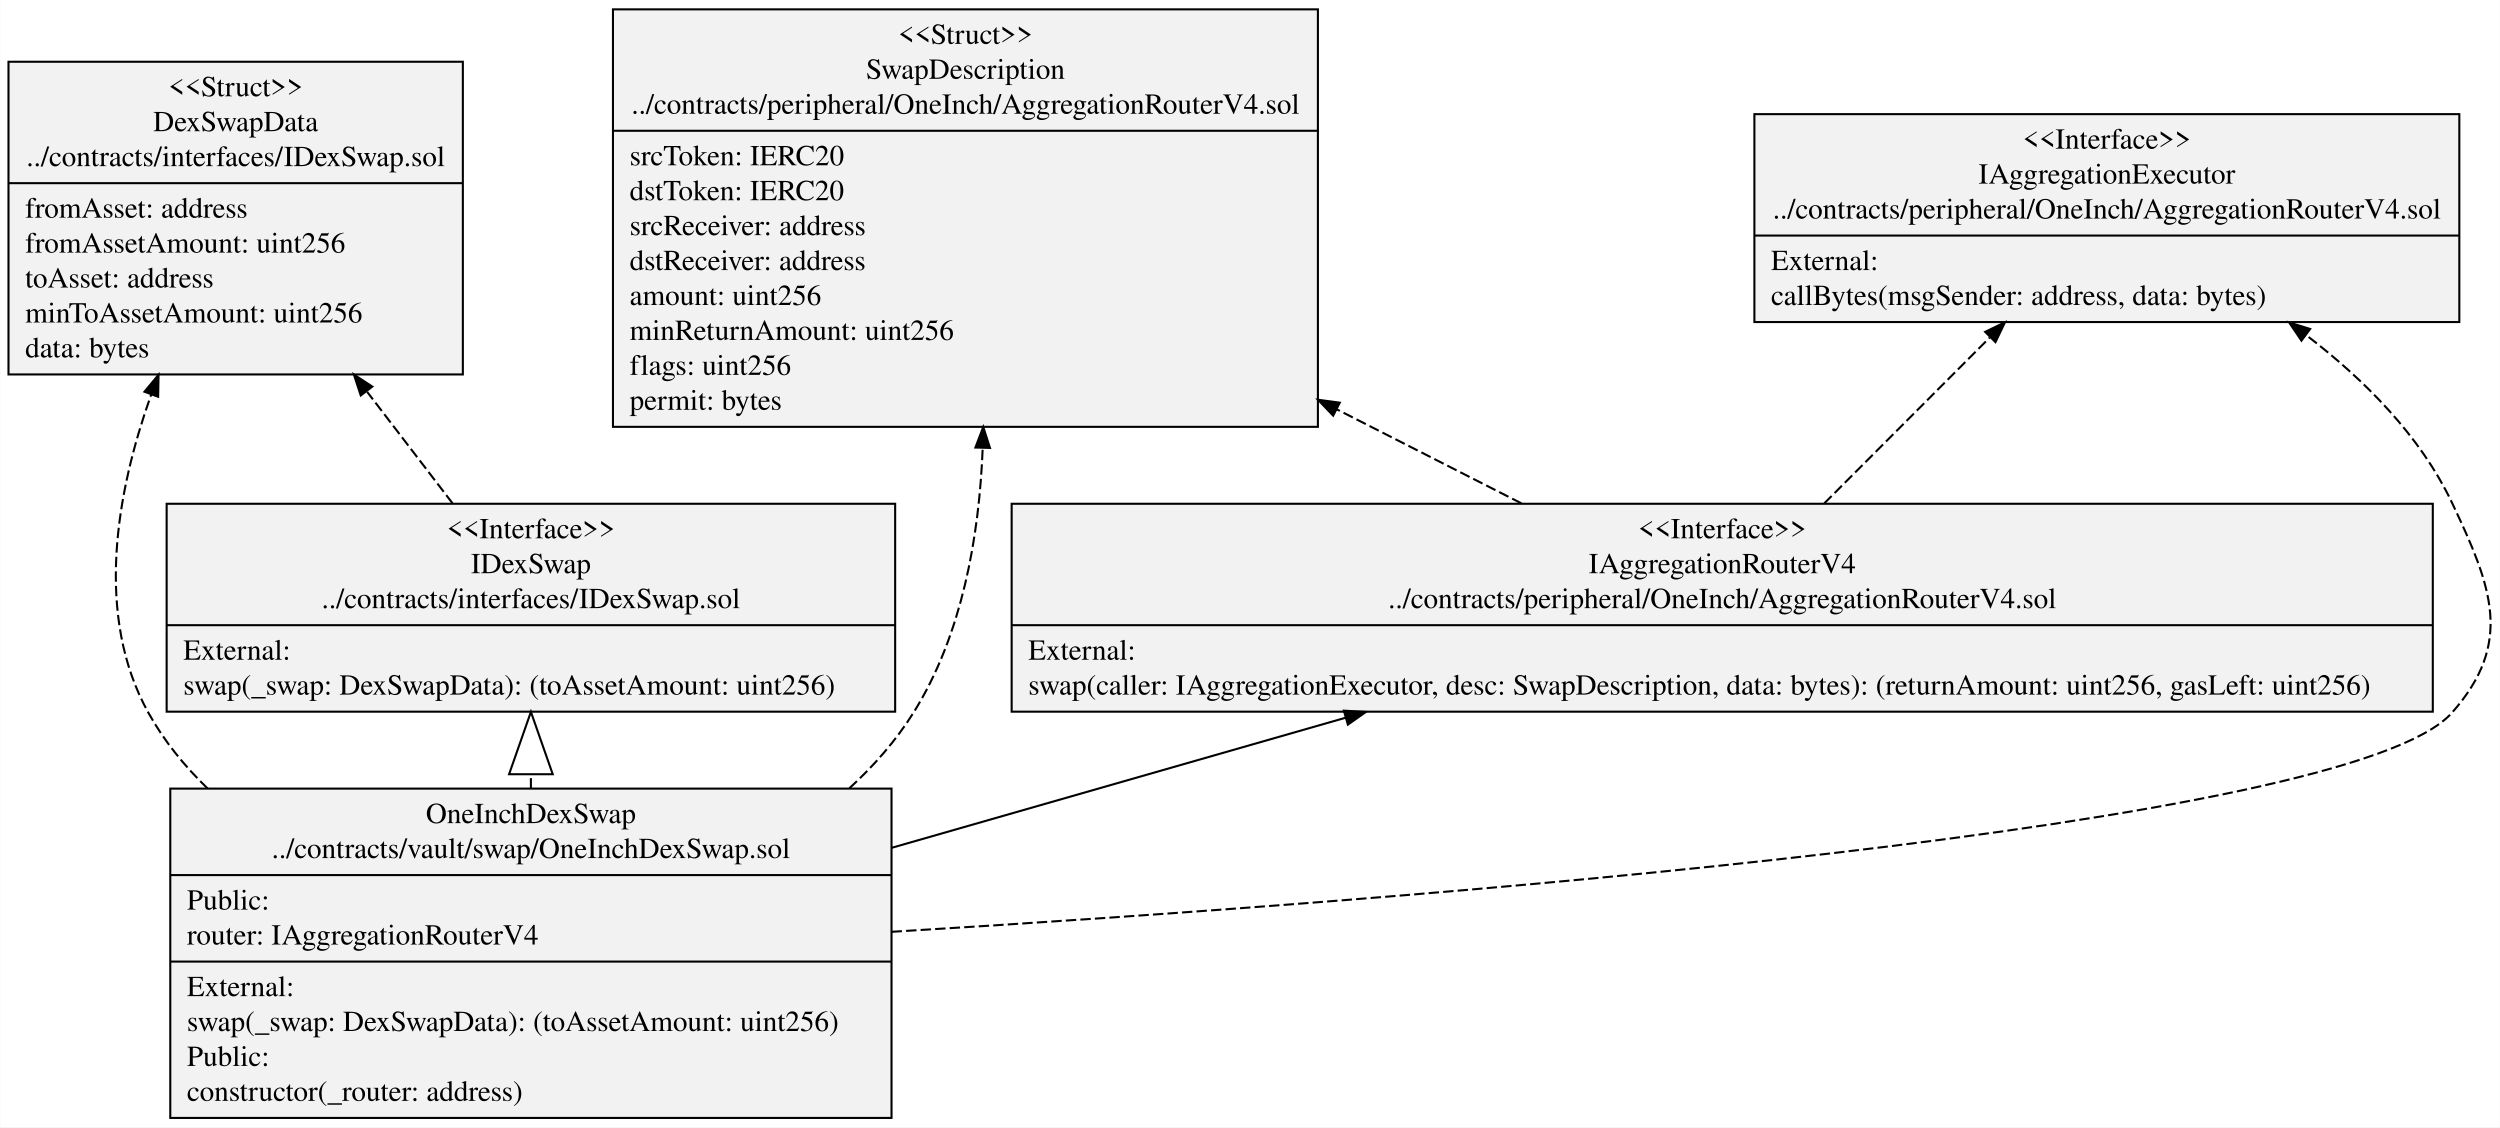
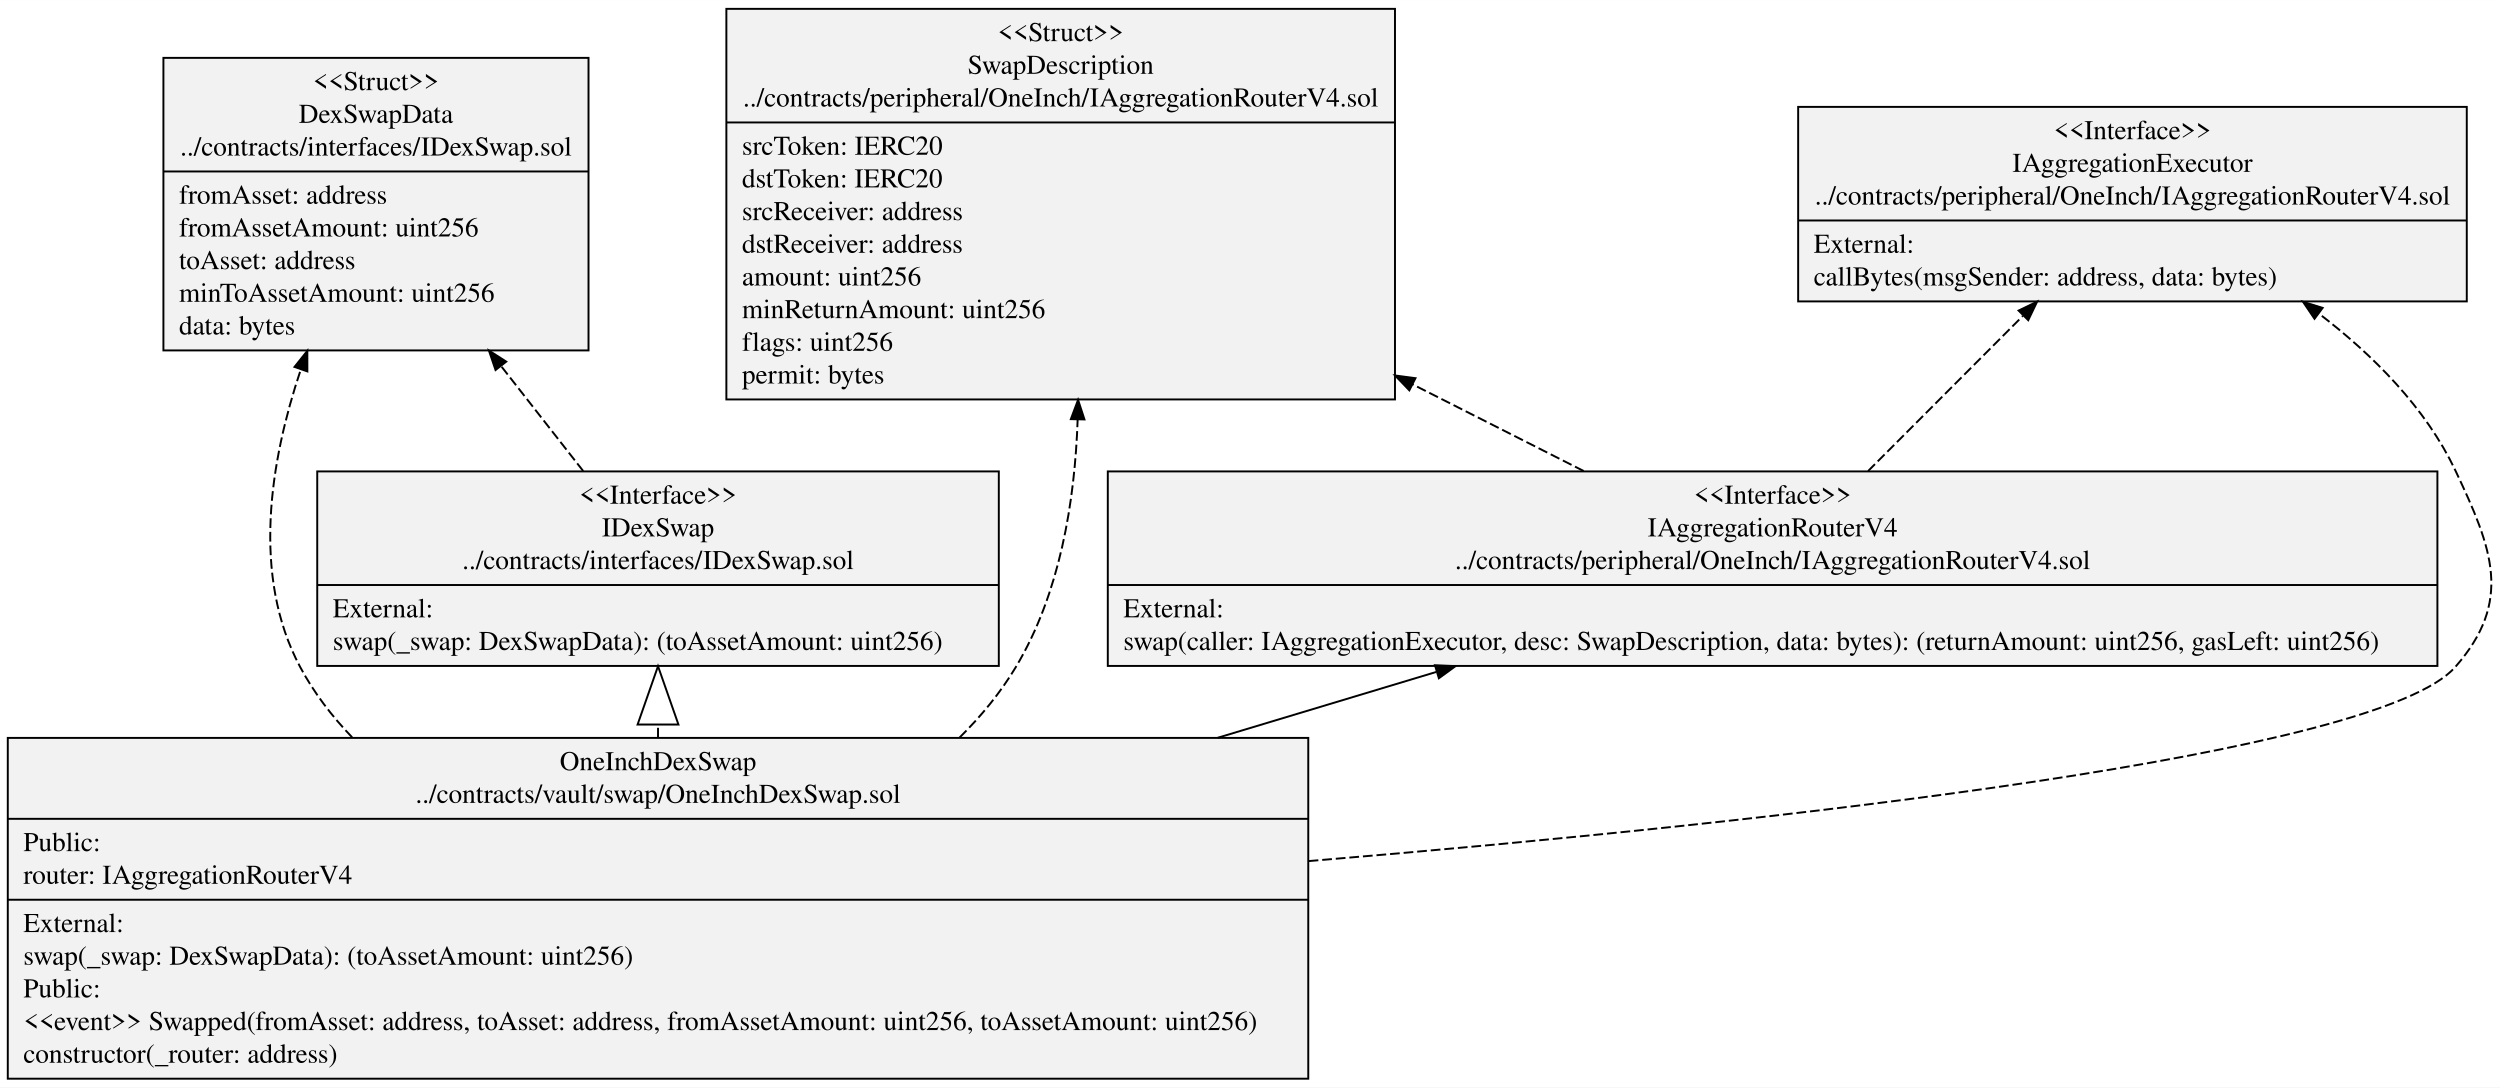
- <svg xmlns="http://www.w3.org/2000/svg" width="1202pt" height="542pt" viewBox="0.00 0.00 1202.28 542.20">
-   <g id="graph0" class="graph" transform="scale(1 1) rotate(0) translate(4 538.2)">
-     <polygon fill="white" stroke="transparent" points="-4,4 -4,-538.2 1198.28,-538.2 1198.28,4 -4,4" />
+ <svg xmlns="http://www.w3.org/2000/svg" width="1285pt" height="559pt" viewBox="0.00 0.00 1285.23 559.00">
+   <g id="graph0" class="graph" transform="scale(1 1) rotate(0) translate(4 555)">
+     <polygon fill="white" stroke="transparent" points="-4,4 -4,-555 1281.23,-555 1281.23,4 -4,4" />
    <g id="node1" class="node">
-       <polygon fill="#f2f2f2" stroke="black" points="0,-358.1 0,-508.5 218.54,-508.5 218.54,-358.1 0,-358.1" />
-       <text text-anchor="middle" x="109.27" y="-491.9" font-family="Times,serif" font-size="14.00">&lt;&lt;Struct&gt;&gt;</text>
-       <text text-anchor="middle" x="109.27" y="-475.1" font-family="Times,serif" font-size="14.00">DexSwapData</text>
-       <text text-anchor="middle" x="109.27" y="-458.3" font-family="Times,serif" font-size="14.00">../contracts/interfaces/IDexSwap.sol</text>
-       <polyline fill="none" stroke="black" points="0,-450.1 218.54,-450.1 " />
-       <text text-anchor="start" x="8" y="-433.5" font-family="Times,serif" font-size="14.00">fromAsset: address</text>
-       <text text-anchor="start" x="8" y="-416.7" font-family="Times,serif" font-size="14.00">fromAssetAmount: uint256</text>
-       <text text-anchor="start" x="8" y="-399.9" font-family="Times,serif" font-size="14.00">toAsset: address</text>
-       <text text-anchor="start" x="8" y="-383.1" font-family="Times,serif" font-size="14.00">minToAssetAmount: uint256</text>
-       <text text-anchor="start" x="8" y="-366.3" font-family="Times,serif" font-size="14.00">data: bytes</text>
+       <polygon fill="#f2f2f2" stroke="black" points="80.01,-374.9 80.01,-525.3 298.55,-525.3 298.55,-374.9 80.01,-374.9" />
+       <text text-anchor="middle" x="189.28" y="-508.7" font-family="Times,serif" font-size="14.00">&lt;&lt;Struct&gt;&gt;</text>
+       <text text-anchor="middle" x="189.28" y="-491.9" font-family="Times,serif" font-size="14.00">DexSwapData</text>
+       <text text-anchor="middle" x="189.28" y="-475.1" font-family="Times,serif" font-size="14.00">../contracts/interfaces/IDexSwap.sol</text>
+       <polyline fill="none" stroke="black" points="80.01,-466.9 298.55,-466.9 " />
+       <text text-anchor="start" x="88.01" y="-450.3" font-family="Times,serif" font-size="14.00">fromAsset: address</text>
+       <text text-anchor="start" x="88.01" y="-433.5" font-family="Times,serif" font-size="14.00">fromAssetAmount: uint256</text>
+       <text text-anchor="start" x="88.01" y="-416.7" font-family="Times,serif" font-size="14.00">toAsset: address</text>
+       <text text-anchor="start" x="88.01" y="-399.9" font-family="Times,serif" font-size="14.00">minToAssetAmount: uint256</text>
+       <text text-anchor="start" x="88.01" y="-383.1" font-family="Times,serif" font-size="14.00">data: bytes</text>
    </g>
    <g id="node2" class="node">
-       <polygon fill="#f2f2f2" stroke="black" points="76.07,-195.9 76.07,-295.9 426.47,-295.9 426.47,-195.9 76.07,-195.9" />
-       <text text-anchor="middle" x="251.27" y="-279.3" font-family="Times,serif" font-size="14.00">&lt;&lt;Interface&gt;&gt;</text>
-       <text text-anchor="middle" x="251.27" y="-262.5" font-family="Times,serif" font-size="14.00">IDexSwap</text>
-       <text text-anchor="middle" x="251.27" y="-245.7" font-family="Times,serif" font-size="14.00">../contracts/interfaces/IDexSwap.sol</text>
-       <polyline fill="none" stroke="black" points="76.07,-237.5 426.47,-237.5 " />
-       <text text-anchor="start" x="84.07" y="-220.9" font-family="Times,serif" font-size="14.00">External:</text>
-       <text text-anchor="start" x="84.07" y="-204.1" font-family="Times,serif" font-size="14.00">     swap(_swap: DexSwapData): (toAssetAmount: uint256)</text>
+       <polygon fill="#f2f2f2" stroke="black" points="159.09,-212.7 159.09,-312.7 509.48,-312.7 509.48,-212.7 159.09,-212.7" />
+       <text text-anchor="middle" x="334.28" y="-296.1" font-family="Times,serif" font-size="14.00">&lt;&lt;Interface&gt;&gt;</text>
+       <text text-anchor="middle" x="334.28" y="-279.3" font-family="Times,serif" font-size="14.00">IDexSwap</text>
+       <text text-anchor="middle" x="334.28" y="-262.5" font-family="Times,serif" font-size="14.00">../contracts/interfaces/IDexSwap.sol</text>
+       <polyline fill="none" stroke="black" points="159.09,-254.3 509.48,-254.3 " />
+       <text text-anchor="start" x="167.09" y="-237.7" font-family="Times,serif" font-size="14.00">External:</text>
+       <text text-anchor="start" x="167.09" y="-220.9" font-family="Times,serif" font-size="14.00">     swap(_swap: DexSwapData): (toAssetAmount: uint256)</text>
    </g>
    <g id="edge1" class="edge">
-       <path fill="none" stroke="black" stroke-dasharray="5,2" d="M213.59,-296.1C200.98,-312.56 186.55,-331.4 172.53,-349.7" />
-       <polygon fill="black" stroke="black" points="169.43,-347.99 166.13,-358.06 174.99,-352.25 169.43,-347.99" />
+       <path fill="none" stroke="black" stroke-dasharray="5,2" d="M295.81,-312.9C282.93,-329.36 268.2,-348.2 253.88,-366.5" />
+       <polygon fill="black" stroke="black" points="250.75,-364.83 247.34,-374.86 256.26,-369.14 250.75,-364.83" />
    </g>
    <g id="node3" class="node">
-       <polygon fill="#f2f2f2" stroke="black" points="290.74,-332.9 290.74,-533.7 629.8,-533.7 629.8,-332.9 290.74,-332.9" />
-       <text text-anchor="middle" x="460.27" y="-517.1" font-family="Times,serif" font-size="14.00">&lt;&lt;Struct&gt;&gt;</text>
-       <text text-anchor="middle" x="460.27" y="-500.3" font-family="Times,serif" font-size="14.00">SwapDescription</text>
-       <text text-anchor="middle" x="460.27" y="-483.5" font-family="Times,serif" font-size="14.00">../contracts/peripheral/OneInch/AggregationRouterV4.sol</text>
-       <polyline fill="none" stroke="black" points="290.74,-475.3 629.8,-475.3 " />
-       <text text-anchor="start" x="298.74" y="-458.7" font-family="Times,serif" font-size="14.00">srcToken: IERC20</text>
-       <text text-anchor="start" x="298.74" y="-441.9" font-family="Times,serif" font-size="14.00">dstToken: IERC20</text>
-       <text text-anchor="start" x="298.74" y="-425.1" font-family="Times,serif" font-size="14.00">srcReceiver: address</text>
-       <text text-anchor="start" x="298.74" y="-408.3" font-family="Times,serif" font-size="14.00">dstReceiver: address</text>
-       <text text-anchor="start" x="298.74" y="-391.5" font-family="Times,serif" font-size="14.00">amount: uint256</text>
-       <text text-anchor="start" x="298.74" y="-374.7" font-family="Times,serif" font-size="14.00">minReturnAmount: uint256</text>
-       <text text-anchor="start" x="298.74" y="-357.9" font-family="Times,serif" font-size="14.00">flags: uint256</text>
-       <text text-anchor="start" x="298.74" y="-341.1" font-family="Times,serif" font-size="14.00">permit: bytes</text>
+       <polygon fill="#f2f2f2" stroke="black" points="369.42,-349.7 369.42,-550.5 713.15,-550.5 713.15,-349.7 369.42,-349.7" />
+       <text text-anchor="middle" x="541.28" y="-533.9" font-family="Times,serif" font-size="14.00">&lt;&lt;Struct&gt;&gt;</text>
+       <text text-anchor="middle" x="541.28" y="-517.1" font-family="Times,serif" font-size="14.00">SwapDescription</text>
+       <text text-anchor="middle" x="541.28" y="-500.3" font-family="Times,serif" font-size="14.00">../contracts/peripheral/OneInch/IAggregationRouterV4.sol</text>
+       <polyline fill="none" stroke="black" points="369.42,-492.1 713.15,-492.1 " />
+       <text text-anchor="start" x="377.42" y="-475.5" font-family="Times,serif" font-size="14.00">srcToken: IERC20</text>
+       <text text-anchor="start" x="377.42" y="-458.7" font-family="Times,serif" font-size="14.00">dstToken: IERC20</text>
+       <text text-anchor="start" x="377.42" y="-441.9" font-family="Times,serif" font-size="14.00">srcReceiver: address</text>
+       <text text-anchor="start" x="377.42" y="-425.1" font-family="Times,serif" font-size="14.00">dstReceiver: address</text>
+       <text text-anchor="start" x="377.42" y="-408.3" font-family="Times,serif" font-size="14.00">amount: uint256</text>
+       <text text-anchor="start" x="377.42" y="-391.5" font-family="Times,serif" font-size="14.00">minReturnAmount: uint256</text>
+       <text text-anchor="start" x="377.42" y="-374.7" font-family="Times,serif" font-size="14.00">flags: uint256</text>
+       <text text-anchor="start" x="377.42" y="-357.9" font-family="Times,serif" font-size="14.00">permit: bytes</text>
    </g>
    <g id="node4" class="node">
-       <polygon fill="#f2f2f2" stroke="black" points="839.74,-383.3 839.74,-483.3 1178.8,-483.3 1178.8,-383.3 839.74,-383.3" />
-       <text text-anchor="middle" x="1009.27" y="-466.7" font-family="Times,serif" font-size="14.00">&lt;&lt;Interface&gt;&gt;</text>
-       <text text-anchor="middle" x="1009.27" y="-449.9" font-family="Times,serif" font-size="14.00">IAggregationExecutor</text>
-       <text text-anchor="middle" x="1009.27" y="-433.1" font-family="Times,serif" font-size="14.00">../contracts/peripheral/OneInch/AggregationRouterV4.sol</text>
-       <polyline fill="none" stroke="black" points="839.74,-424.9 1178.8,-424.9 " />
-       <text text-anchor="start" x="847.74" y="-408.3" font-family="Times,serif" font-size="14.00">External:</text>
-       <text text-anchor="start" x="847.74" y="-391.5" font-family="Times,serif" font-size="14.00">     callBytes(msgSender: address, data: bytes)</text>
+       <polygon fill="#f2f2f2" stroke="black" points="920.42,-400.1 920.42,-500.1 1264.15,-500.1 1264.15,-400.1 920.42,-400.1" />
+       <text text-anchor="middle" x="1092.28" y="-483.5" font-family="Times,serif" font-size="14.00">&lt;&lt;Interface&gt;&gt;</text>
+       <text text-anchor="middle" x="1092.28" y="-466.7" font-family="Times,serif" font-size="14.00">IAggregationExecutor</text>
+       <text text-anchor="middle" x="1092.28" y="-449.9" font-family="Times,serif" font-size="14.00">../contracts/peripheral/OneInch/IAggregationRouterV4.sol</text>
+       <polyline fill="none" stroke="black" points="920.42,-441.7 1264.15,-441.7 " />
+       <text text-anchor="start" x="928.42" y="-425.1" font-family="Times,serif" font-size="14.00">External:</text>
+       <text text-anchor="start" x="928.42" y="-408.3" font-family="Times,serif" font-size="14.00">     callBytes(msgSender: address, data: bytes)</text>
    </g>
    <g id="node5" class="node">
-       <polygon fill="#f2f2f2" stroke="black" points="482.5,-195.9 482.5,-295.9 1166.04,-295.9 1166.04,-195.9 482.5,-195.9" />
-       <text text-anchor="middle" x="824.27" y="-279.3" font-family="Times,serif" font-size="14.00">&lt;&lt;Interface&gt;&gt;</text>
-       <text text-anchor="middle" x="824.27" y="-262.5" font-family="Times,serif" font-size="14.00">IAggregationRouterV4</text>
-       <text text-anchor="middle" x="824.27" y="-245.7" font-family="Times,serif" font-size="14.00">../contracts/peripheral/OneInch/AggregationRouterV4.sol</text>
-       <polyline fill="none" stroke="black" points="482.5,-237.5 1166.04,-237.5 " />
-       <text text-anchor="start" x="490.5" y="-220.9" font-family="Times,serif" font-size="14.00">External:</text>
-       <text text-anchor="start" x="490.5" y="-204.1" font-family="Times,serif" font-size="14.00">     swap(caller: IAggregationExecutor, desc: SwapDescription, data: bytes): (returnAmount: uint256, gasLeft: uint256)</text>
+       <polygon fill="#f2f2f2" stroke="black" points="565.51,-212.7 565.51,-312.7 1249.05,-312.7 1249.05,-212.7 565.51,-212.7" />
+       <text text-anchor="middle" x="907.28" y="-296.1" font-family="Times,serif" font-size="14.00">&lt;&lt;Interface&gt;&gt;</text>
+       <text text-anchor="middle" x="907.28" y="-279.3" font-family="Times,serif" font-size="14.00">IAggregationRouterV4</text>
+       <text text-anchor="middle" x="907.28" y="-262.5" font-family="Times,serif" font-size="14.00">../contracts/peripheral/OneInch/IAggregationRouterV4.sol</text>
+       <polyline fill="none" stroke="black" points="565.51,-254.3 1249.05,-254.3 " />
+       <text text-anchor="start" x="573.51" y="-237.7" font-family="Times,serif" font-size="14.00">External:</text>
+       <text text-anchor="start" x="573.51" y="-220.9" font-family="Times,serif" font-size="14.00">     swap(caller: IAggregationExecutor, desc: SwapDescription, data: bytes): (returnAmount: uint256, gasLeft: uint256)</text>
    </g>
    <g id="edge3" class="edge">
-       <path fill="none" stroke="black" stroke-dasharray="5,2" d="M727.68,-296.1C700.27,-310.06 669.51,-325.72 638.89,-341.32" />
-       <polygon fill="black" stroke="black" points="637.14,-338.28 629.82,-345.94 640.32,-344.52 637.14,-338.28" />
+       <path fill="none" stroke="black" stroke-dasharray="5,2" d="M810.16,-312.9C782.98,-326.66 752.54,-342.09 722.17,-357.47" />
+       <polygon fill="black" stroke="black" points="720.52,-354.38 713.18,-362.02 723.69,-360.63 720.52,-354.38" />
    </g>
    <g id="edge2" class="edge">
-       <path fill="none" stroke="black" stroke-dasharray="5,2" d="M873.36,-296.1C897.82,-320.6 927.51,-350.36 952.89,-375.8" />
-       <polygon fill="black" stroke="black" points="950.73,-378.59 960.27,-383.2 955.69,-373.64 950.73,-378.59" />
+       <path fill="none" stroke="black" stroke-dasharray="5,2" d="M956.37,-312.9C980.83,-337.4 1010.52,-367.16 1035.9,-392.6" />
+       <polygon fill="black" stroke="black" points="1033.74,-395.39 1043.28,-400 1038.7,-390.44 1033.74,-395.39" />
    </g>
    <g id="node6" class="node">
-       <polygon fill="#f2f2f2" stroke="black" points="77.82,-0.5 77.82,-158.9 424.72,-158.9 424.72,-0.5 77.82,-0.5" />
-       <text text-anchor="middle" x="251.27" y="-142.3" font-family="Times,serif" font-size="14.00">OneInchDexSwap</text>
-       <text text-anchor="middle" x="251.27" y="-125.5" font-family="Times,serif" font-size="14.00">../contracts/vault/swap/OneInchDexSwap.sol</text>
-       <polyline fill="none" stroke="black" points="77.82,-117.3 424.72,-117.3 " />
-       <text text-anchor="start" x="85.82" y="-100.7" font-family="Times,serif" font-size="14.00">Public:</text>
-       <text text-anchor="start" x="85.82" y="-83.9" font-family="Times,serif" font-size="14.00">   router: IAggregationRouterV4</text>
-       <polyline fill="none" stroke="black" points="77.82,-75.7 424.72,-75.7 " />
-       <text text-anchor="start" x="85.82" y="-59.1" font-family="Times,serif" font-size="14.00">External:</text>
-       <text text-anchor="start" x="85.82" y="-42.3" font-family="Times,serif" font-size="14.00">    swap(_swap: DexSwapData): (toAssetAmount: uint256)</text>
-       <text text-anchor="start" x="85.82" y="-25.5" font-family="Times,serif" font-size="14.00">Public:</text>
-       <text text-anchor="start" x="85.82" y="-8.7" font-family="Times,serif" font-size="14.00">    constructor(_router: address)</text>
+       <polygon fill="#f2f2f2" stroke="black" points="0,-0.5 0,-175.7 668.57,-175.7 668.57,-0.5 0,-0.5" />
+       <text text-anchor="middle" x="334.28" y="-159.1" font-family="Times,serif" font-size="14.00">OneInchDexSwap</text>
+       <text text-anchor="middle" x="334.28" y="-142.3" font-family="Times,serif" font-size="14.00">../contracts/vault/swap/OneInchDexSwap.sol</text>
+       <polyline fill="none" stroke="black" points="0,-134.1 668.57,-134.1 " />
+       <text text-anchor="start" x="8" y="-117.5" font-family="Times,serif" font-size="14.00">Public:</text>
+       <text text-anchor="start" x="8" y="-100.7" font-family="Times,serif" font-size="14.00">   router: IAggregationRouterV4</text>
+       <polyline fill="none" stroke="black" points="0,-92.5 668.57,-92.5 " />
+       <text text-anchor="start" x="8" y="-75.9" font-family="Times,serif" font-size="14.00">External:</text>
+       <text text-anchor="start" x="8" y="-59.1" font-family="Times,serif" font-size="14.00">    swap(_swap: DexSwapData): (toAssetAmount: uint256)</text>
+       <text text-anchor="start" x="8" y="-42.3" font-family="Times,serif" font-size="14.00">Public:</text>
+       <text text-anchor="start" x="8" y="-25.5" font-family="Times,serif" font-size="14.00">    &lt;&lt;event&gt;&gt; Swapped(fromAsset: address, toAsset: address, fromAssetAmount: uint256, toAssetAmount: uint256)</text>
+       <text text-anchor="start" x="8" y="-8.7" font-family="Times,serif" font-size="14.00">    constructor(_router: address)</text>
    </g>
    <g id="edge6" class="edge">
-       <path fill="none" stroke="black" stroke-dasharray="5,2" d="M95.77,-158.96C84.57,-169.79 74.76,-181.91 67.27,-195.4 41.43,-241.95 51.74,-300.88 68.6,-348.32" />
-       <polygon fill="black" stroke="black" points="65.41,-349.79 72.17,-357.95 71.98,-347.36 65.41,-349.79" />
+       <path fill="none" stroke="black" stroke-dasharray="5,2" d="M177.02,-176C166.53,-186.93 157.34,-198.98 150.28,-212.2 125.3,-258.98 134.78,-317.78 150.64,-365.09" />
+       <polygon fill="black" stroke="black" points="147.4,-366.42 154,-374.7 154.01,-364.11 147.4,-366.42" />
    </g>
    <g id="edge4" class="edge">
-       <path fill="none" stroke="black" stroke-dasharray="5,2" d="M251.27,-158.95C251.27,-161.21 251.27,-163.47 251.27,-165.73" />
-       <polygon fill="none" stroke="black" points="240.77,-165.8 251.27,-195.8 261.77,-165.8 240.77,-165.8" />
+       <path fill="none" stroke="black" stroke-dasharray="5,2" d="M334.28,-175.91C334.28,-178.07 334.28,-180.23 334.28,-182.39" />
+       <polygon fill="none" stroke="black" points="323.78,-182.57 334.28,-212.57 344.78,-182.57 323.78,-182.57" />
    </g>
    <g id="edge8" class="edge">
-       <path fill="none" stroke="black" stroke-dasharray="5,2" d="M404.45,-159.06C416.29,-169.91 426.88,-182 435.27,-195.4 458.68,-232.8 466.92,-280.18 468.57,-322.72" />
-       <polygon fill="black" stroke="black" points="465.07,-322.95 468.84,-332.85 472.07,-322.76 465.07,-322.95" />
+       <path fill="none" stroke="black" stroke-dasharray="5,2" d="M489.36,-175.94C500.48,-186.93 510.39,-199.01 518.28,-212.2 540.81,-249.87 548.61,-297.08 550.01,-339.41" />
+       <polygon fill="black" stroke="black" points="546.51,-339.57 550.23,-349.49 553.51,-339.42 546.51,-339.57" />
    </g>
    <g id="edge7" class="edge">
-       <path fill="none" stroke="black" stroke-dasharray="5,2" d="M424.74,-90.02C678.56,-105.44 1126.49,-140.19 1175.27,-195.4 1204.99,-229.04 1194.49,-255.83 1175.27,-296.4 1160.03,-328.57 1133.04,-355.66 1105.19,-376.98" />
-       <polygon fill="black" stroke="black" points="1102.86,-374.35 1096.93,-383.12 1107.04,-379.96 1102.86,-374.35" />
+       <path fill="none" stroke="black" stroke-dasharray="5,2" d="M668.77,-112.37C916.94,-133.13 1218.89,-167.21 1258.28,-212.2 1287.85,-245.97 1277.5,-272.63 1258.28,-313.2 1243.04,-345.37 1216.05,-372.46 1188.2,-393.78" />
+       <polygon fill="black" stroke="black" points="1185.87,-391.15 1179.94,-399.92 1190.05,-396.76 1185.87,-391.15" />
    </g>
    <g id="edge5" class="edge">
-       <path fill="none" stroke="black" d="M424.74,-130.41C493.8,-150.2 573.28,-172.98 643.08,-192.98" />
-       <polygon fill="black" stroke="black" points="642.29,-196.39 652.87,-195.78 644.22,-189.66 642.29,-196.39" />
+       <path fill="none" stroke="black" d="M622.04,-175.78C660.42,-187.34 698.76,-198.89 734.33,-209.6" />
+       <polygon fill="black" stroke="black" points="733.69,-213.07 744.28,-212.6 735.71,-206.36 733.69,-213.07" />
    </g>
  </g>
</svg>
